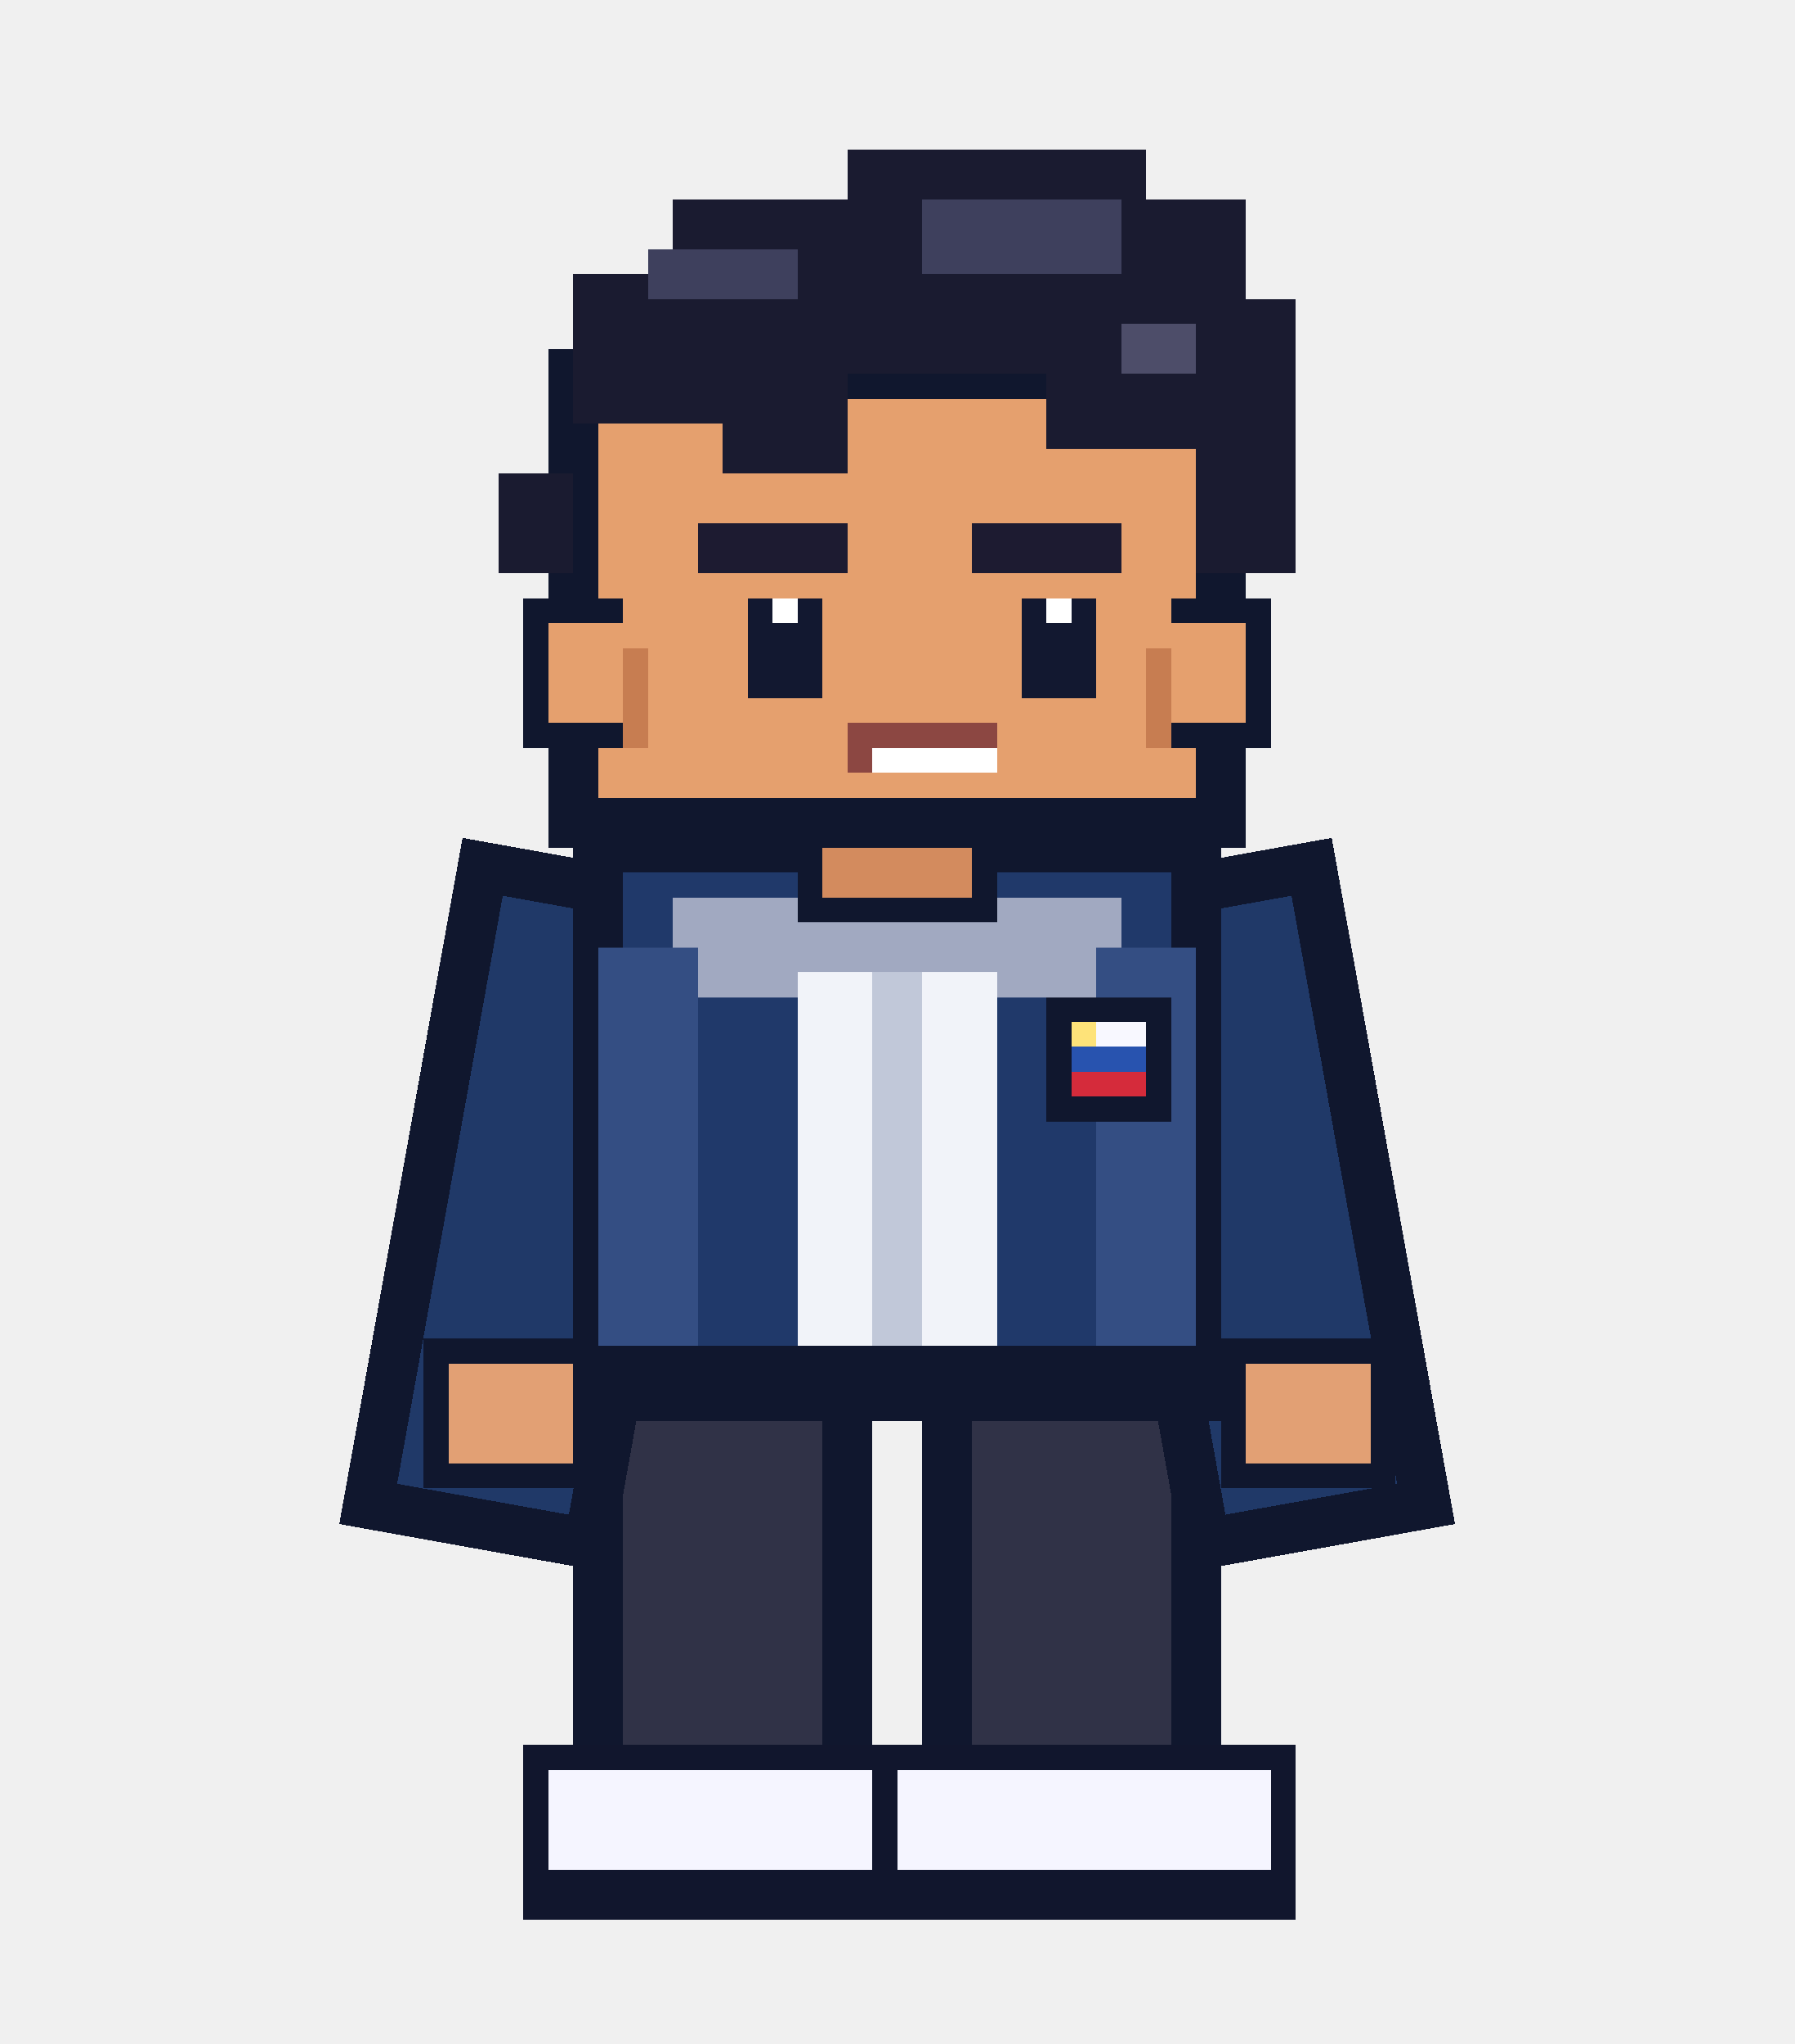
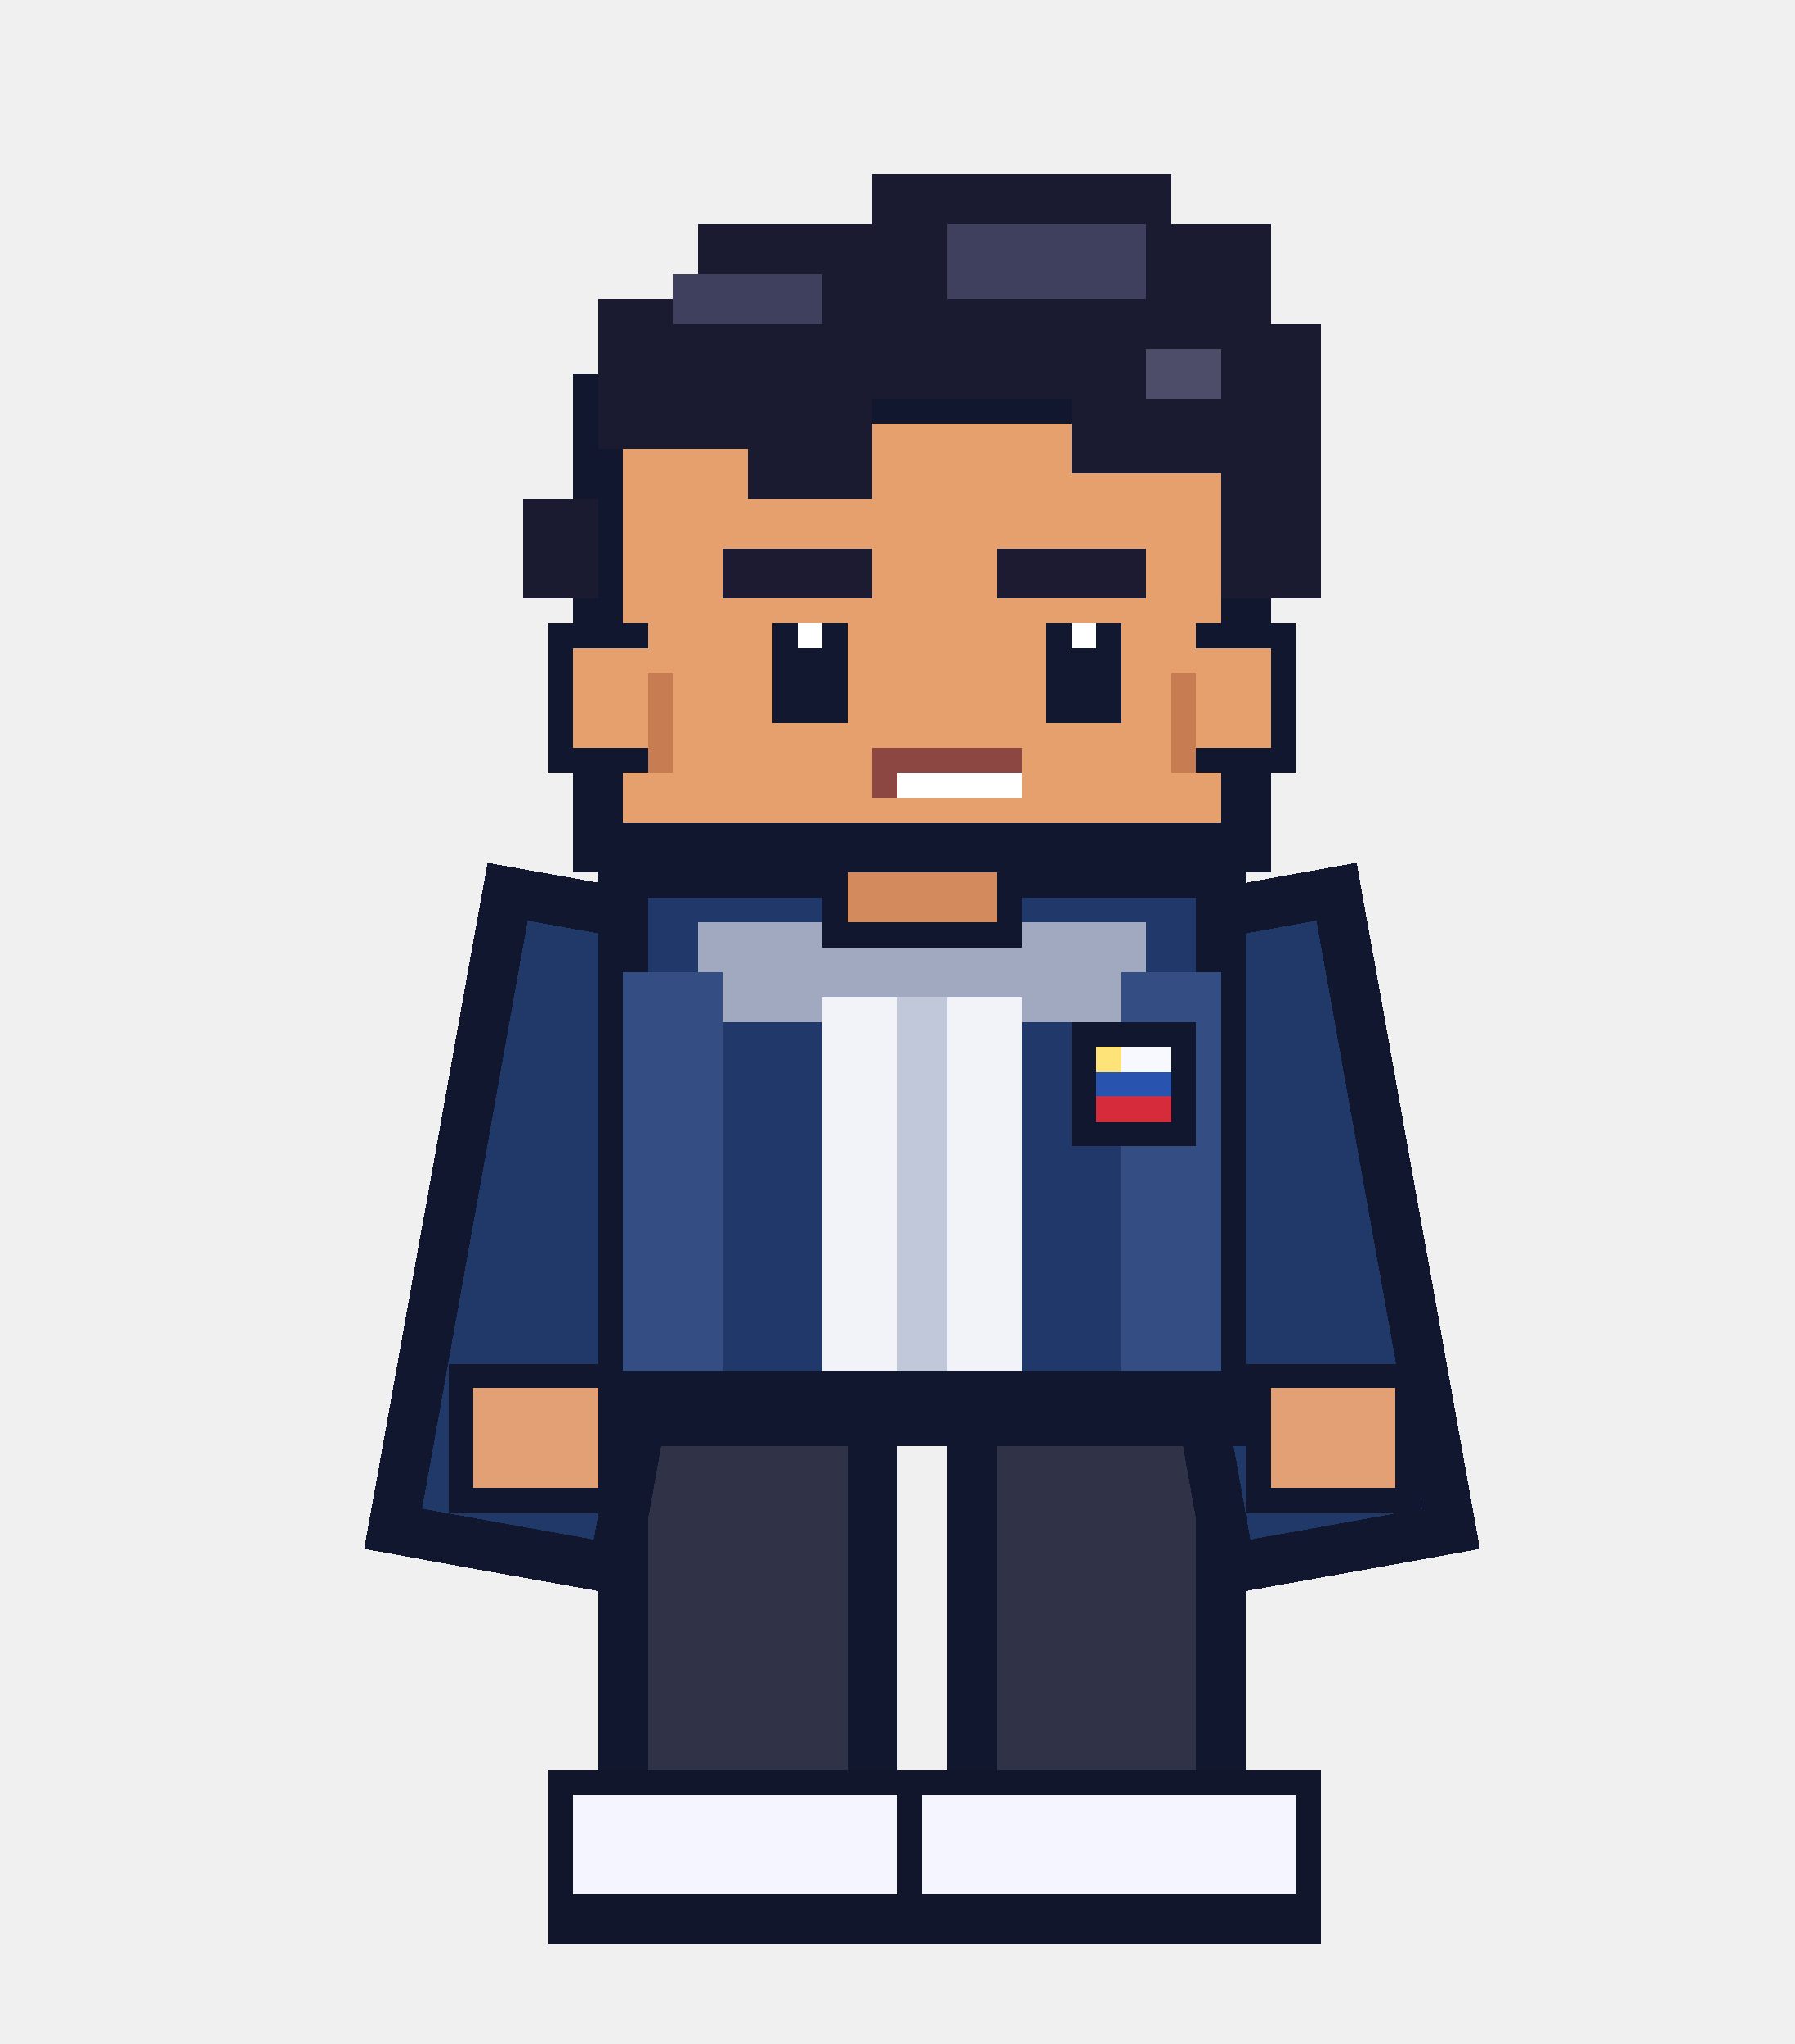
<svg xmlns="http://www.w3.org/2000/svg" viewBox="0 0 72 82" width="288" height="328" shape-rendering="crispEdges" role="img" aria-label="8-bit UrFavXBF listen frame 3">
-   <g transform="translate(0 1)">
+   <g transform="translate(1 2)">
    <path d="M29 53L29 69" fill="none" stroke="#10172e" stroke-width="12" stroke-linecap="square" />
    <path d="M29 53L29 69" fill="none" stroke="#303247" stroke-width="8" stroke-linecap="square" />
    <path d="M43 53L43 69" fill="none" stroke="#10172e" stroke-width="12" stroke-linecap="square" />
    <path d="M43 53L43 69" fill="none" stroke="#303247" stroke-width="8" stroke-linecap="square" />
    <rect x="21" y="69" width="17" height="7" fill="#11162d" />
    <rect x="22" y="70" width="15" height="4" fill="#f5f5ff" />
    <rect x="35" y="69" width="17" height="7" fill="#11162d" />
    <rect x="36" y="70" width="15" height="4" fill="#f5f5ff" />
    <path d="M23 39L20 55.7" fill="none" stroke="#10172e" stroke-width="11" stroke-linecap="square" />
    <path d="M23 39L20 55.7" fill="none" stroke="#203968" stroke-width="7" stroke-linecap="square" />
    <path d="M49 39L52 55.7" fill="none" stroke="#10172e" stroke-width="11" stroke-linecap="square" />
    <path d="M49 39L52 55.7" fill="none" stroke="#203968" stroke-width="7" stroke-linecap="square" />
    <rect x="17" y="52.7" width="7" height="6" fill="#10172e" />
    <rect x="18" y="53.7" width="5" height="4" fill="#e2a074" />
    <rect x="49" y="52.7" width="7" height="6" fill="#10172e" />
    <rect x="50" y="53.7" width="5" height="4" fill="#e2a074" />
    <path d="M23 32h26v24H23z" fill="#10172e" />
    <rect x="25" y="34" width="22" height="19" fill="#20396a" />
    <rect x="27" y="35" width="18" height="4" fill="#a1a9c1" />
    <rect x="32" y="38" width="8" height="15" fill="#f1f3f9" />
    <rect x="35" y="38" width="2" height="15" fill="#c1c8d9" />
    <rect x="24" y="37" width="4" height="16" fill="#344e83" />
    <rect x="44" y="37" width="4" height="16" fill="#344e83" />
    <rect x="42" y="39" width="5" height="5" fill="#10172e" />
    <rect x="43" y="40" width="3" height="1" fill="#f8f8ff" />
    <rect x="43" y="41" width="3" height="1" fill="#2853af" />
    <rect x="43" y="42" width="3" height="1" fill="#d52b3b" />
    <rect x="43" y="40" width="1" height="1" fill="#fee379" />
    <rect x="32" y="29" width="8" height="7" fill="#10172e" />
    <rect x="33" y="30" width="6" height="5" fill="#d38b5e" />
    <rect x="22" y="13" width="28" height="20" fill="#10172e" />
    <rect x="24" y="15" width="24" height="16" fill="#e5a06e" />
    <rect x="24" y="25" width="2" height="4" fill="#c77d51" />
    <rect x="46" y="25" width="2" height="4" fill="#c77d51" />
    <rect x="21" y="23" width="4" height="6" fill="#10172e" />
    <rect x="22" y="24" width="3" height="4" fill="#e5a06e" />
    <rect x="47" y="23" width="4" height="6" fill="#10172e" />
    <rect x="47" y="24" width="3" height="4" fill="#e5a06e" />
    <path d="M20 18h3V10h4V7h7V5h12v2h4v4h2v11h-4v-5h-6v-3h-8v4h-5v-2h-6v6h-3z" fill="#1a1b30" />
    <rect x="26" y="9" width="6" height="2" fill="#3e405d" />
    <rect x="37" y="7" width="8" height="3" fill="#3e405d" />
    <rect x="45" y="12" width="3" height="2" fill="#4d4d69" />
    <rect x="28" y="20" width="6" height="2" fill="#1d1b31" />
    <rect x="39" y="20" width="6" height="2" fill="#1d1b31" />
    <rect x="30" y="23" width="3" height="4" fill="#121830" />
    <rect x="41" y="23" width="3" height="4" fill="#121830" />
    <rect x="31" y="23" width="1" height="1" fill="#fff" />
    <rect x="42" y="23" width="1" height="1" fill="#fff" />
    <rect x="34" y="28" width="6" height="2" fill="#8c4742" />
    <rect x="35" y="29" width="5" height="1" fill="#fff" />
  </g>
</svg>
